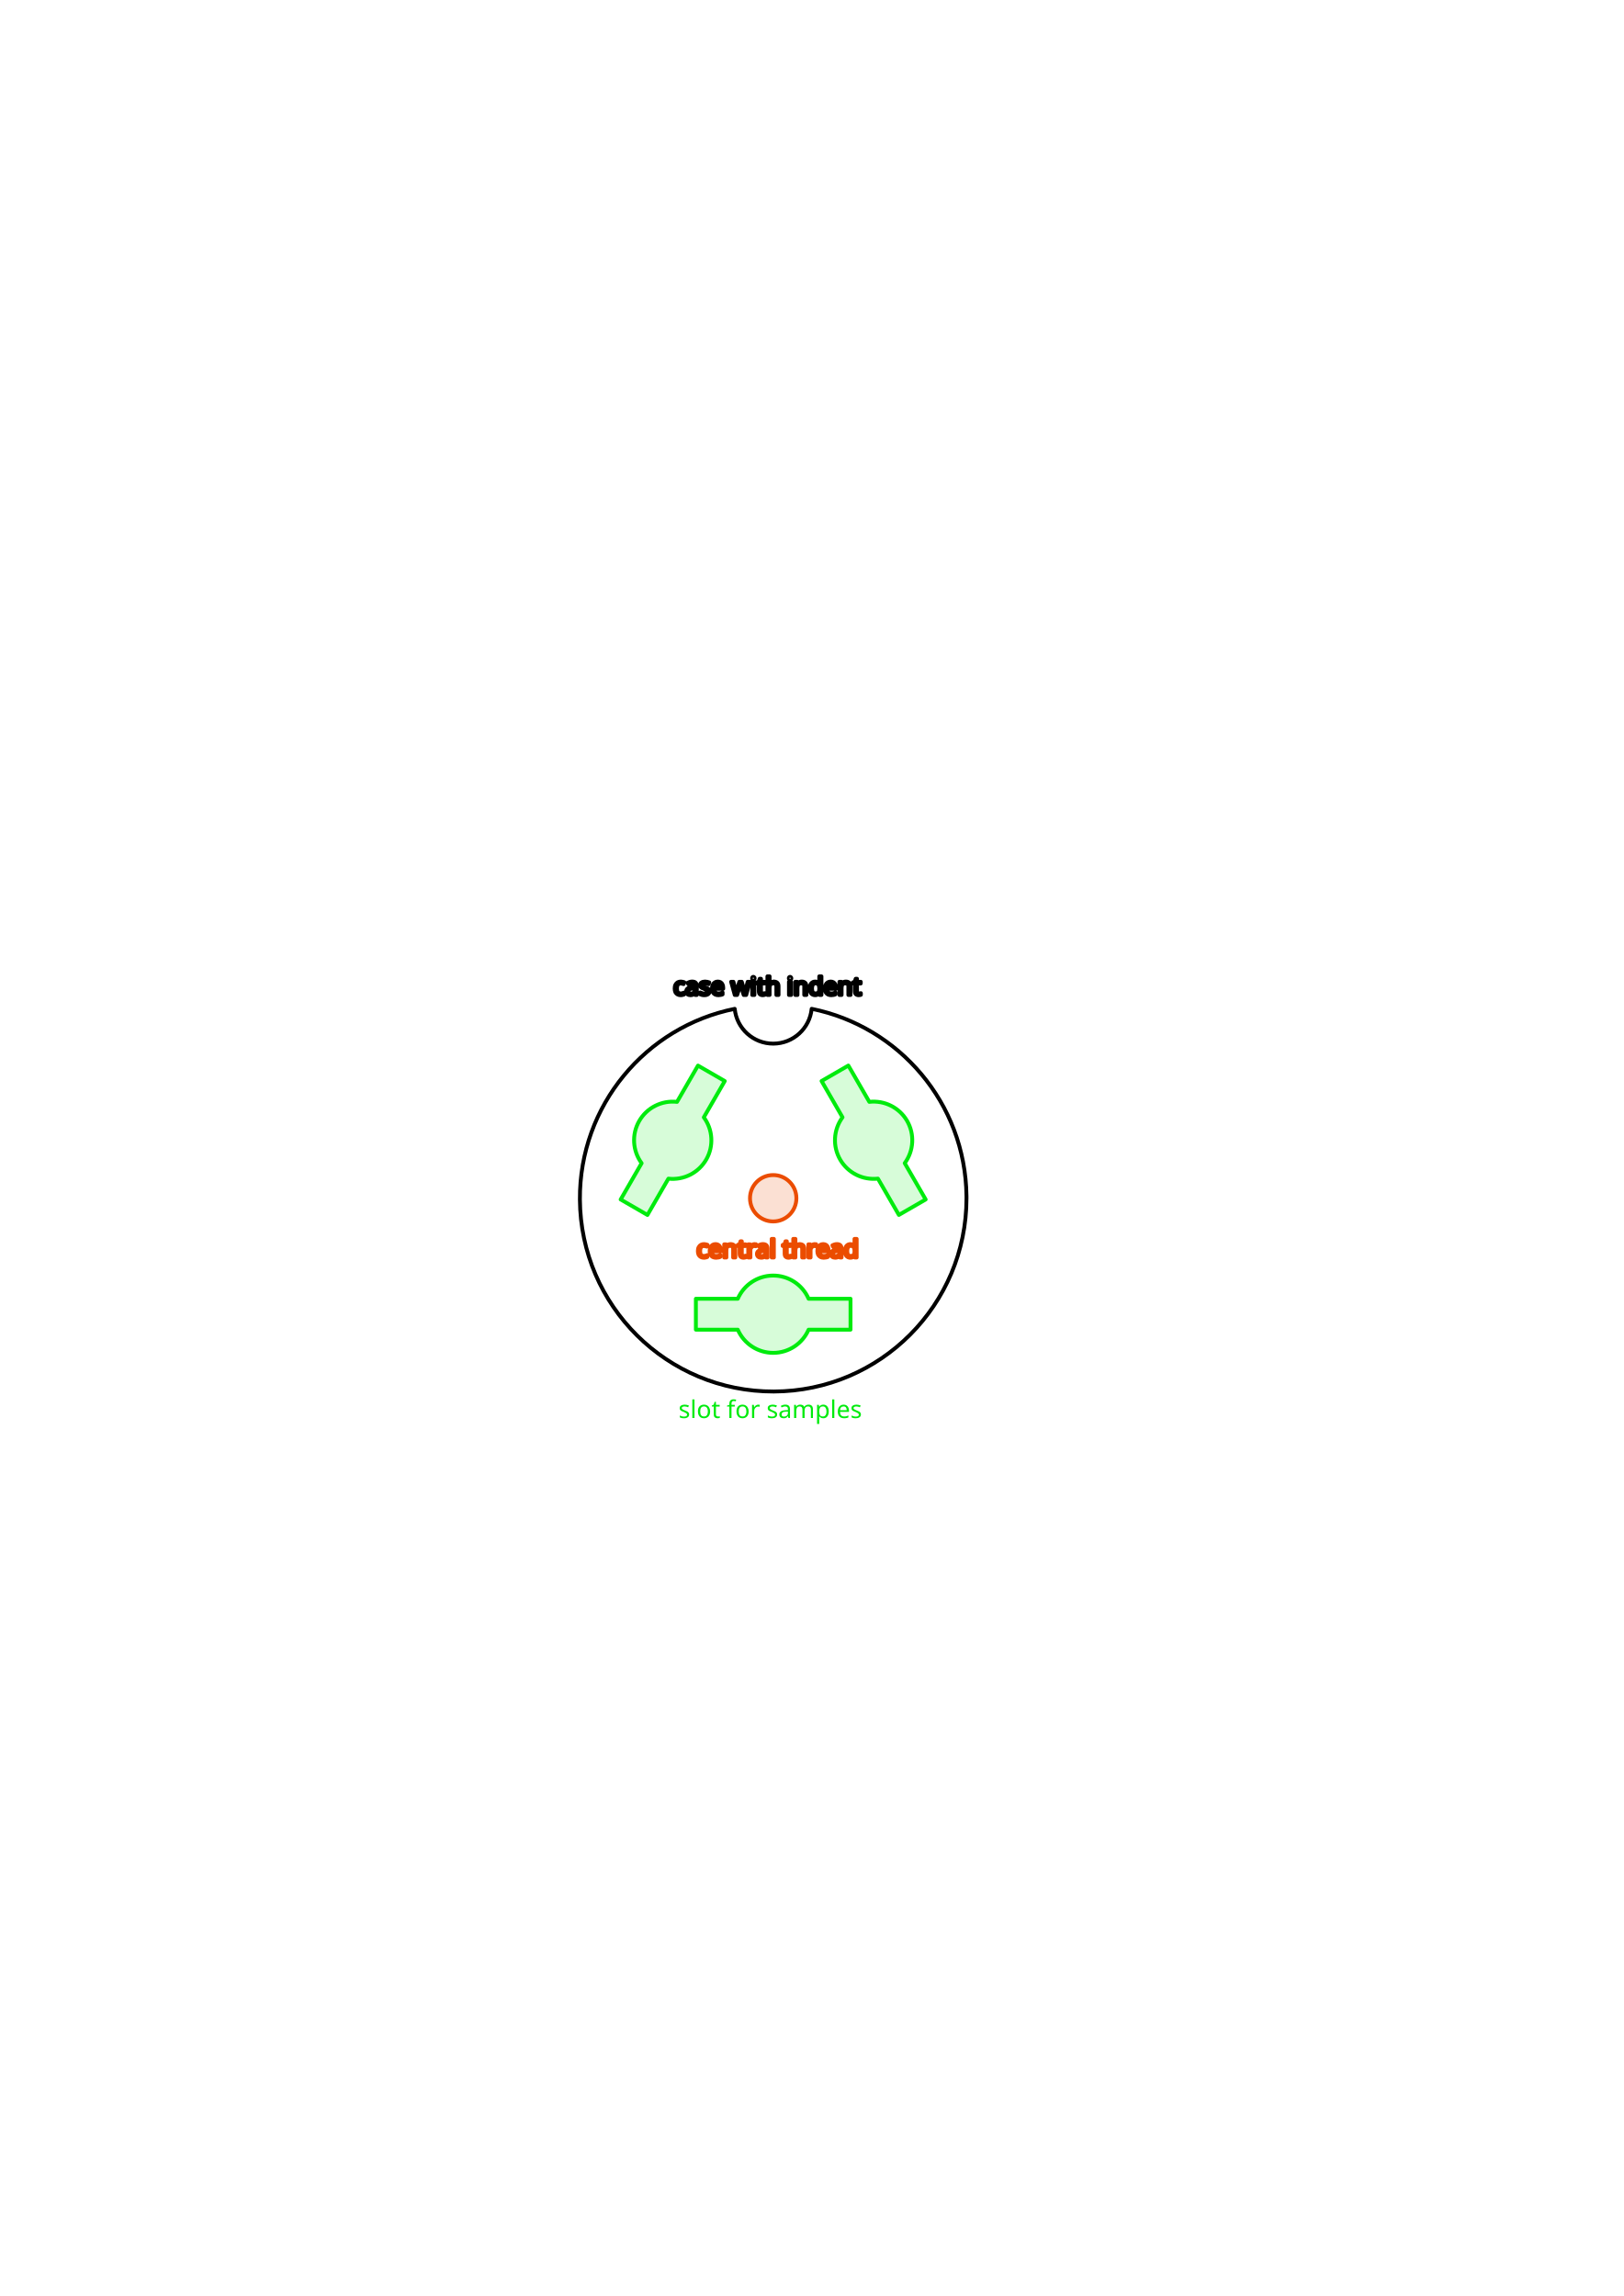
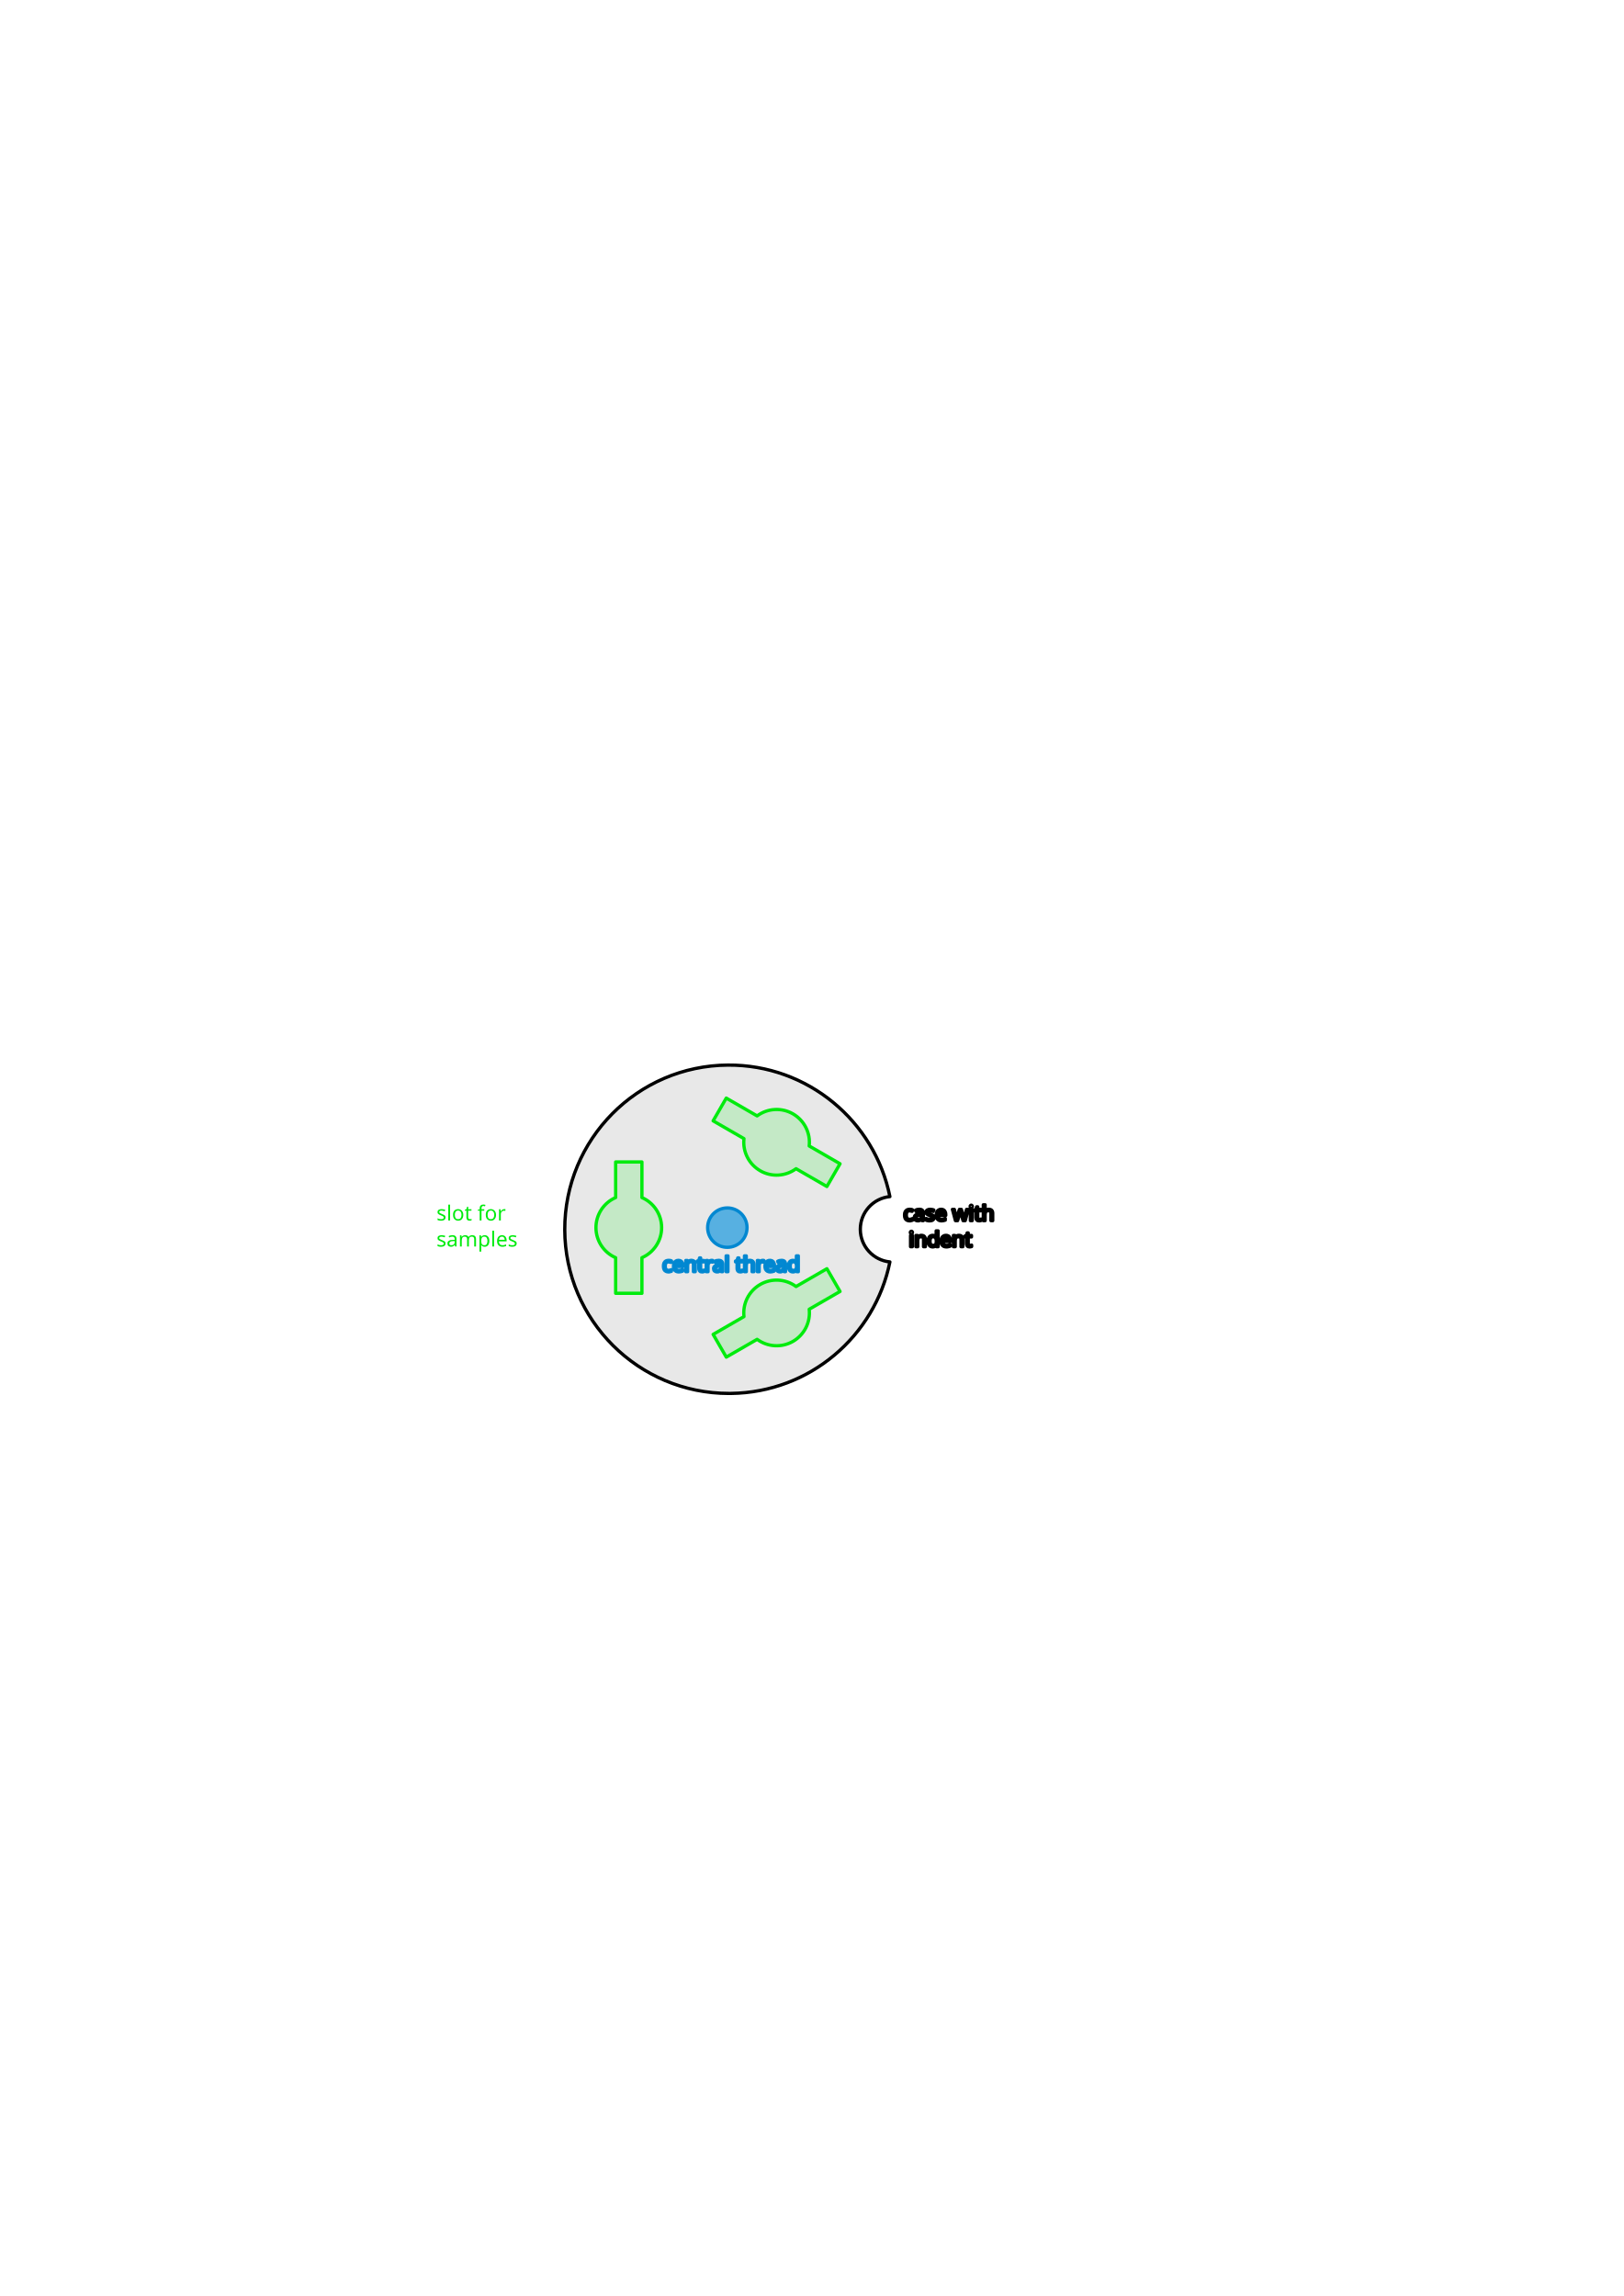
<svg xmlns="http://www.w3.org/2000/svg" width="210mm" height="297mm" viewBox="0 0 210 297" version="1.1" id="svg5">
  <defs id="defs2" />
  <g id="layer1">
-     <path id="path546" style="fill:#000000;stroke:#000000;stroke-width:0.5;stroke-linecap:round;stroke-linejoin:round;fill-opacity:0" d="M 104.975 130.496 C 104.727 133.019 102.603 134.992 100.016 135 C 97.417 135.009 95.275 133.033 95.025 130.497 C 83.537 132.817 74.925 143.002 75.001 155.155 C 75.086 168.931 86.301 180.043 100.078 180 C 113.854 179.957 125 168.777 125 155 L 124.998 154.69 C 124.849 142.699 116.28 132.78 104.975 130.496 z " />
-     <path style="fill:#eb4c00;stroke:#eb4c00;stroke-width:0.5;stroke-linecap:round;stroke-linejoin:round;stroke-opacity:1;fill-opacity:0.173" id="path556" d="m 103,155 a 3,3 0 0 1 -2.991,3 3,3 0 0 1 -3.009,-2.981 3,3 0 0 1 2.972,-3.018 3,3 0 0 1 3.028,2.963" />
-     <path id="path1980" style="fill:#00eb0d;fill-opacity:0.16;stroke:#00eb0d;stroke-width:0.5;stroke-linecap:round;stroke-linejoin:round;stroke-opacity:1" d="m 99.954,165 a 5,5 0 0 0 -4.533,3 h -5.421 v 4 h 5.421 a 5,5 0 0 0 4.595,3 5,5 0 0 0 4.563,-3 H 110 v -4 h -5.421 a 5,5 0 0 0 -4.626,-3 z" />
-     <path id="path1980-4" style="fill:#00eb0d;fill-opacity:0.16;stroke:#00eb0d;stroke-width:0.5;stroke-linecap:round;stroke-linejoin:round;stroke-opacity:1" d="m 108.683,150.037 a 5,5 0 0 0 4.864,2.425 l 2.71,4.695 3.464,-2 -2.71,-4.695 a 5,5 0 0 0 0.301,-5.479 5,5 0 0 0 -4.88,-2.452 l -2.711,-4.695 -3.464,2 2.71,4.695 a 5,5 0 0 0 -0.285,5.506 z" />
-     <path id="path1980-1" style="fill:#00eb0d;fill-opacity:0.16;stroke:#00eb0d;stroke-width:0.5;stroke-linecap:round;stroke-linejoin:round;stroke-opacity:1" d="m 91.359,149.959 a 5,5 0 0 0 -0.332,-5.425 l 2.71,-4.695 -3.464,-2 -2.71,4.695 a 5,5 0 0 0 -4.896,2.479 5,5 0 0 0 0.317,5.452 l -2.711,4.695 3.464,2 2.71,-4.695 a 5,5 0 0 0 4.911,-2.506 z" />
-     <text xml:space="preserve" style="font-size:3.175px;font-family:sans-serif;-inkscape-font-specification:'sans-serif, Normal';fill:#000000;fill-opacity:0;stroke:#000000;stroke-width:0.5;stroke-linecap:round;stroke-linejoin:round;stroke-opacity:1" x="87.087" y="128.702" id="text3008">
-       <tspan id="tspan3006" style="stroke:#000000;stroke-width:0.5;stroke-opacity:1" x="87.087" y="128.702">case with indent</tspan>
+     <path id="path546" style="fill:#000000;fill-opacity:0.093;stroke:#000000;stroke-width:0.425;stroke-linecap:round;stroke-linejoin:round" d="m 115.094,163.238 c -2.143,-0.211 -3.819,-2.015 -3.826,-4.213 -0.007,-2.207 1.671,-4.027 3.825,-4.24 -1.971,-9.759 -10.622,-17.074 -20.946,-17.01 -11.703,0.072 -21.141,9.599 -21.105,21.302 0.036,11.703 9.534,21.171 21.237,21.171 l 0.263,-0.002 C 104.729,180.12 113.154,172.84 115.094,163.238 Z" />
+     <path style="fill:#008fdd;fill-opacity:0.624;stroke:#0087d1;stroke-width:0.425;stroke-linecap:round;stroke-linejoin:round;stroke-miterlimit:4;stroke-dasharray:none;stroke-opacity:0.986" id="path556" d="m 96.617,158.801 a 2.548,2.548 0 0 1 -2.54,2.548 2.548,2.548 0 0 1 -2.556,-2.533 2.548,2.548 0 0 1 2.525,-2.564 2.548,2.548 0 0 1 2.572,2.517" />
+     <path id="path1980" style="fill:#00eb0d;fill-opacity:0.16;stroke:#00eb0d;stroke-width:0.425;stroke-linecap:round;stroke-linejoin:round;stroke-opacity:1" d="m 98.282,166.176 a 4.247,4.247 0 0 0 -2.06,4.132 l -3.988,2.302 1.699,2.942 3.988,-2.302 a 4.247,4.247 0 0 0 4.654,0.256 4.247,4.247 0 0 0 2.082,-4.145 l 3.988,-2.303 -1.699,-2.942 -3.988,2.302 a 4.247,4.247 0 0 0 -4.677,-0.242 z" />
+     <path id="path1980-4" style="fill:#00eb0d;fill-opacity:0.16;stroke:#00eb0d;stroke-width:0.425;stroke-linecap:round;stroke-linejoin:round;stroke-opacity:1" d="m 98.348,151.461 a 4.247,4.247 0 0 0 4.609,-0.282 l 3.988,2.302 1.699,-2.942 -3.988,-2.302 a 4.247,4.247 0 0 0 -2.106,-4.159 4.247,4.247 0 0 0 -4.631,0.269 l -3.988,-2.303 -1.699,2.942 3.988,2.302 a 4.247,4.247 0 0 0 2.129,4.171 z" />
+     <path id="path1980-1" style="fill:#00eb0d;fill-opacity:0.16;stroke:#00eb0d;stroke-width:0.425;stroke-linecap:round;stroke-linejoin:round;stroke-opacity:1" d="m 85.571,158.761 a 4.247,4.247 0 0 0 -2.548,-3.85 l 10e-7,-4.605 h -3.398 l -10e-7,4.605 a 4.247,4.247 0 0 0 -2.549,3.903 4.247,4.247 0 0 0 2.549,3.876 l -2e-6,4.605 h 3.398 l 10e-7,-4.605 a 4.247,4.247 0 0 0 2.548,-3.929 z" />
+     <text xml:space="preserve" style="font-size:2.697px;font-family:sans-serif;-inkscape-font-specification:'sans-serif, Normal';fill:#000000;fill-opacity:0;stroke:#000000;stroke-width:0.425;stroke-linecap:round;stroke-linejoin:round;stroke-opacity:1" x="116.828" y="157.896" id="text3008">
+       <tspan id="tspan3006" style="stroke:#000000;stroke-width:0.425;stroke-opacity:1" x="116.828" y="157.896">case with</tspan>
+       <tspan style="stroke:#000000;stroke-width:0.425;stroke-opacity:1" x="116.828" y="161.267" id="tspan830"> indent</tspan>
    </text>
-     <text xml:space="preserve" style="font-size:3.175px;font-family:sans-serif;-inkscape-font-specification:'sans-serif, Normal';fill:#eb4c00;fill-opacity:1;stroke:#eb4c00;stroke-width:0.5;stroke-linecap:round;stroke-linejoin:round;stroke-opacity:1" x="90.087" y="162.662" id="text4620">
-       <tspan id="tspan4618" style="fill:#eb4c00;fill-opacity:1;stroke:#eb4c00;stroke-width:0.5;stroke-opacity:1" x="90.087" y="162.662">central thread</tspan>
+     <text xml:space="preserve" style="font-size:2.697px;font-family:sans-serif;-inkscape-font-specification:'sans-serif, Normal';fill:#008fdd;fill-opacity:1;stroke:#0087d1;stroke-width:0.425;stroke-linecap:round;stroke-linejoin:round;stroke-miterlimit:4;stroke-dasharray:none;stroke-opacity:0.986" x="85.648" y="164.501" id="text4620">
+       <tspan id="tspan4618" style="fill:#008fdd;fill-opacity:1;stroke:#0087d1;stroke-width:0.425;stroke-miterlimit:4;stroke-dasharray:none;stroke-opacity:0.986" x="85.648" y="164.501">central thread</tspan>
    </text>
-     <text xml:space="preserve" style="font-size:3.175px;font-family:sans-serif;-inkscape-font-specification:'sans-serif, Normal';fill:#00eb0d;fill-opacity:1;stroke:none;stroke-width:0.5;stroke-linecap:round;stroke-linejoin:round;stroke-opacity:1" x="87.752" y="183.428" id="text5484">
-       <tspan id="tspan5482" style="fill:#00eb0d;fill-opacity:1;stroke:none;stroke-width:0.5;stroke-opacity:1" x="87.752" y="183.428">slot for samples</tspan>
+     <text xml:space="preserve" style="font-size:2.697px;font-family:sans-serif;-inkscape-font-specification:'sans-serif, Normal';fill:#00eb0d;fill-opacity:1;stroke:none;stroke-width:0.425;stroke-linecap:round;stroke-linejoin:round;stroke-opacity:1" x="56.451" y="157.875" id="text5484">
+       <tspan id="tspan5482" style="fill:#00eb0d;fill-opacity:1;stroke:none;stroke-width:0.425;stroke-opacity:1" x="56.451" y="157.875">slot for</tspan>
+       <tspan style="fill:#00eb0d;fill-opacity:1;stroke:none;stroke-width:0.425;stroke-opacity:1" x="56.451" y="161.246" id="tspan828">samples</tspan>
    </text>
  </g>
</svg>
